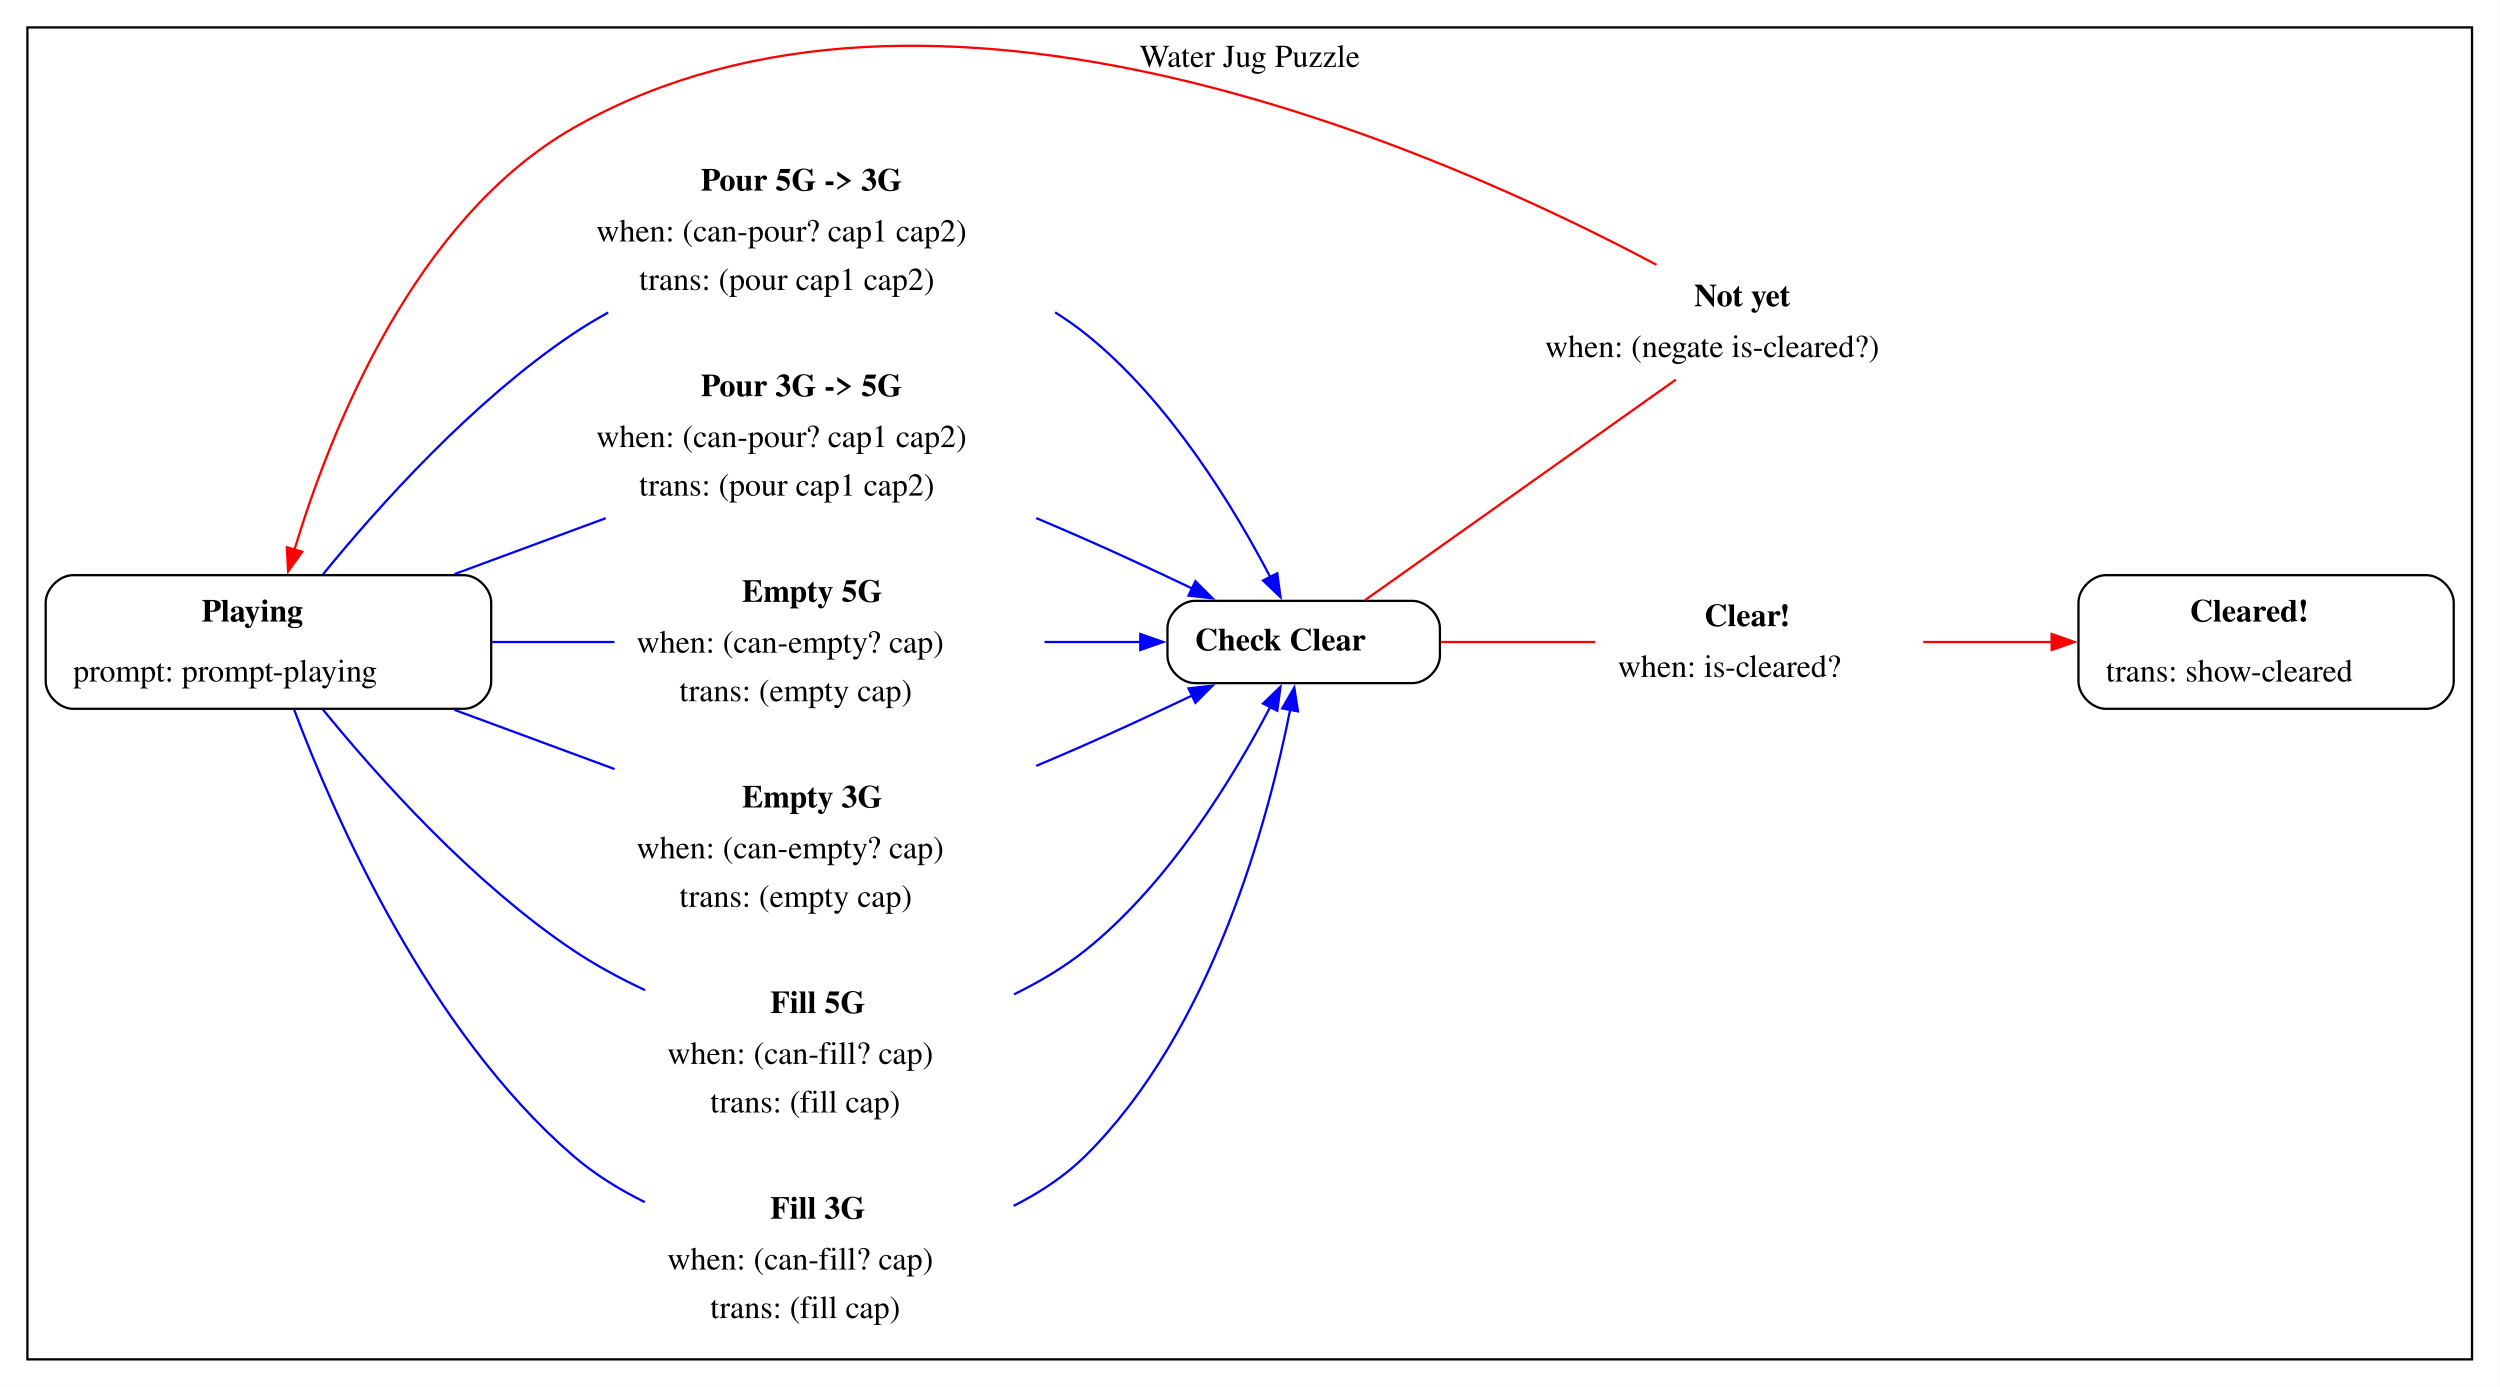
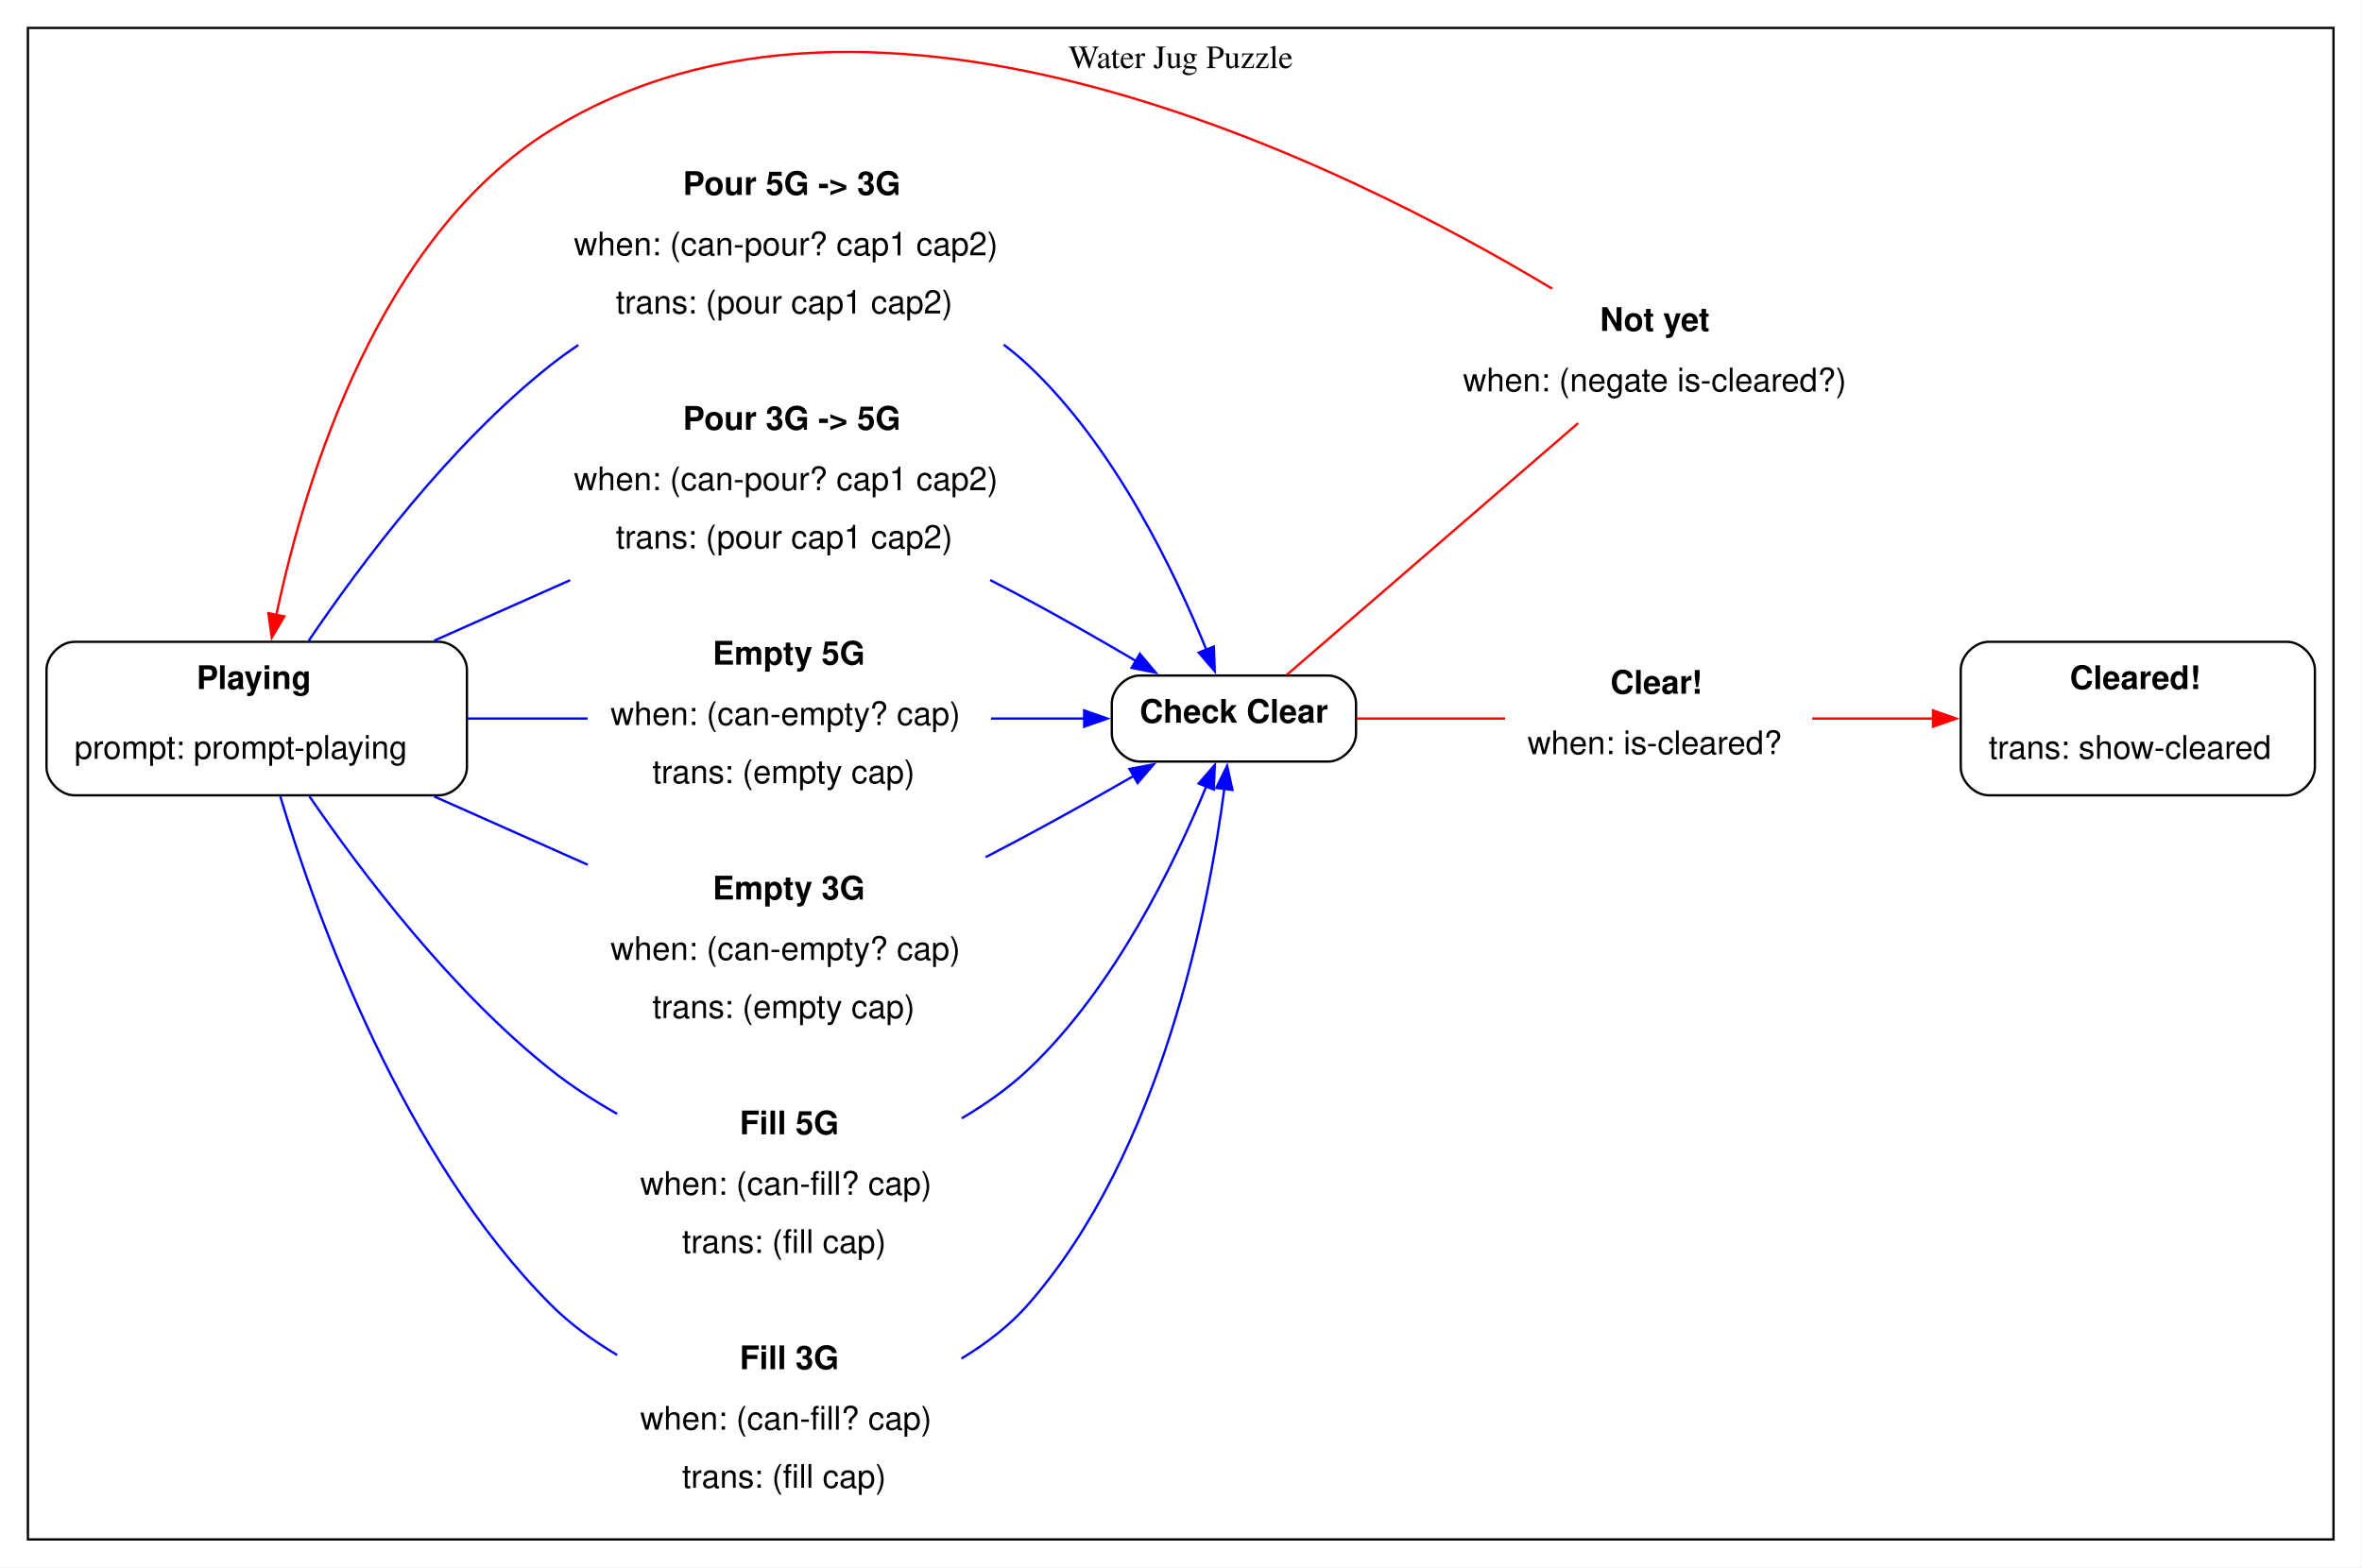
- <svg xmlns="http://www.w3.org/2000/svg" width="1459pt" height="809pt" viewBox="0.00 0.00 1459.00 809.00">
-   <g id="graph0" class="graph" transform="scale(1.33333 1.33333) rotate(0) translate(4 603)">
-     <polygon fill="white" stroke="none" points="-4,4 -4,-603 1090,-603 1090,4 -4,4" />
+ <svg xmlns="http://www.w3.org/2000/svg" width="1354pt" height="899pt" viewBox="0.00 0.00 1354.00 899.00">
+   <g id="graph0" class="graph" transform="scale(1.33333 1.33333) rotate(0) translate(4 670)">
+     <polygon fill="white" stroke="none" points="-4,4 -4,-670 1011.25,-670 1011.25,4 -4,4" />
    <g id="clust1" class="cluster">
-       <polygon fill="none" stroke="black" points="8,-8 8,-591 1078,-591 1078,-8 8,-8" />
-       <text xml:space="preserve" text-anchor="middle" x="543" y="-573.7" font-family="Times,serif" font-size="14.00">Water Jug Puzzle</text>
+       <polygon fill="none" stroke="black" points="8,-8 8,-658 999.25,-658 999.25,-8 8,-8" />
+       <text xml:space="preserve" text-anchor="middle" x="503.62" y="-640.7" font-family="Times,serif" font-size="14.00">Water Jug Puzzle</text>
    </g>
    <g id="node1" class="node">
-       <path fill="white" stroke="black" d="M199,-351.25C199,-351.25 28,-351.25 28,-351.25 22,-351.25 16,-345.25 16,-339.25 16,-339.25 16,-304.75 16,-304.75 16,-298.75 22,-292.75 28,-292.75 28,-292.75 199,-292.75 199,-292.75 205,-292.75 211,-298.75 211,-304.75 211,-304.75 211,-339.25 211,-339.25 211,-345.25 205,-351.25 199,-351.25" />
-       <text xml:space="preserve" text-anchor="start" x="84.25" y="-330.95" font-family="Times,serif" font-weight="bold" font-size="14.00">Playing</text>
-       <text xml:space="preserve" text-anchor="start" x="28" y="-304.7" font-family="Times,serif" font-size="14.00">prompt: prompt-playing</text>
+       <path fill="white" stroke="black" d="M184.75,-394C184.75,-394 28,-394 28,-394 22,-394 16,-388 16,-382 16,-382 16,-340 16,-340 16,-334 22,-328 28,-328 28,-328 184.75,-328 184.75,-328 190.75,-328 196.75,-334 196.75,-340 196.75,-340 196.75,-382 196.75,-382 196.75,-388 190.75,-394 184.75,-394" />
+       <text xml:space="preserve" text-anchor="start" x="80.5" y="-373.7" font-family="Helvetica,Arial,sans-serif" font-weight="bold" font-size="14.00">Playing</text>
+       <text xml:space="preserve" text-anchor="start" x="28" y="-343.7" font-family="Helvetica,Arial,sans-serif" font-size="14.00">prompt: prompt-playing</text>
    </g>
    <g id="node2" class="node">
-       <text xml:space="preserve" text-anchor="start" x="333.12" y="-69.58" font-family="Times,serif" font-weight="bold" font-size="14.00">Fill 3G</text>
-       <text xml:space="preserve" text-anchor="start" x="288.12" y="-47.33" font-family="Times,serif" font-size="14.00">when: (can-fill? cap)</text>
-       <text xml:space="preserve" text-anchor="start" x="306.88" y="-26.07" font-family="Times,serif" font-size="14.00">trans: (fill cap)</text>
+       <text xml:space="preserve" text-anchor="start" x="314" y="-81.2" font-family="Helvetica,Arial,sans-serif" font-weight="bold" font-size="14.00">Fill 3G</text>
+       <text xml:space="preserve" text-anchor="start" x="271.25" y="-55.2" font-family="Helvetica,Arial,sans-serif" font-size="14.00">when: (can-fill? cap)</text>
+       <text xml:space="preserve" text-anchor="start" x="289.25" y="-30.2" font-family="Helvetica,Arial,sans-serif" font-size="14.00">trans: (fill cap)</text>
    </g>
    <g id="edge1" class="edge">
-       <path fill="none" stroke="blue" d="M124.77,-292.32C142.58,-244.89 183.5,-151.79 247,-97 256.21,-89.05 267.01,-82.39 278.19,-76.84" />
+       <path fill="none" stroke="blue" d="M116.49,-327.53C132.28,-275.01 169.28,-172.69 232.75,-109 241.04,-100.68 250.97,-93.47 261.32,-87.31" />
    </g>
    <g id="node3" class="node">
-       <text xml:space="preserve" text-anchor="start" x="333.12" y="-159.57" font-family="Times,serif" font-weight="bold" font-size="14.00">Fill 5G</text>
-       <text xml:space="preserve" text-anchor="start" x="288.12" y="-137.32" font-family="Times,serif" font-size="14.00">when: (can-fill? cap)</text>
-       <text xml:space="preserve" text-anchor="start" x="306.88" y="-116.08" font-family="Times,serif" font-size="14.00">trans: (fill cap)</text>
+       <text xml:space="preserve" text-anchor="start" x="314" y="-182.2" font-family="Helvetica,Arial,sans-serif" font-weight="bold" font-size="14.00">Fill 5G</text>
+       <text xml:space="preserve" text-anchor="start" x="271.25" y="-156.2" font-family="Helvetica,Arial,sans-serif" font-size="14.00">when: (can-fill? cap)</text>
+       <text xml:space="preserve" text-anchor="start" x="289.25" y="-131.2" font-family="Helvetica,Arial,sans-serif" font-size="14.00">trans: (fill cap)</text>
    </g>
    <g id="edge3" class="edge">
-       <path fill="none" stroke="blue" d="M137.32,-292.46C161.73,-262.51 202.93,-216.51 247,-187 256.68,-180.52 267.43,-174.72 278.33,-169.62" />
+       <path fill="none" stroke="blue" d="M129.04,-327.53C151.76,-294.42 190.07,-243.92 232.75,-210 241.48,-203.06 251.31,-196.7 261.32,-191" />
    </g>
    <g id="node4" class="node">
-       <text xml:space="preserve" text-anchor="start" x="320.75" y="-249.57" font-family="Times,serif" font-weight="bold" font-size="14.00">Empty 3G</text>
-       <text xml:space="preserve" text-anchor="start" x="274.62" y="-227.32" font-family="Times,serif" font-size="14.00">when: (can-empty? cap)</text>
-       <text xml:space="preserve" text-anchor="start" x="293.38" y="-206.07" font-family="Times,serif" font-size="14.00">trans: (empty cap)</text>
+       <text xml:space="preserve" text-anchor="start" x="302.38" y="-283.2" font-family="Helvetica,Arial,sans-serif" font-weight="bold" font-size="14.00">Empty 3G</text>
+       <text xml:space="preserve" text-anchor="start" x="258.5" y="-257.2" font-family="Helvetica,Arial,sans-serif" font-size="14.00">when: (can-empty? cap)</text>
+       <text xml:space="preserve" text-anchor="start" x="276.5" y="-232.2" font-family="Helvetica,Arial,sans-serif" font-size="14.00">trans: (empty cap)</text>
    </g>
    <g id="edge5" class="edge">
-       <path fill="none" stroke="blue" d="M194.91,-292.28C217.35,-283.99 241.92,-274.91 265.02,-266.37" />
+       <path fill="none" stroke="blue" d="M182.65,-327.51C203.81,-318.09 226.99,-307.78 248.71,-298.12" />
    </g>
    <g id="node5" class="node">
-       <text xml:space="preserve" text-anchor="start" x="320.75" y="-339.57" font-family="Times,serif" font-weight="bold" font-size="14.00">Empty 5G</text>
-       <text xml:space="preserve" text-anchor="start" x="274.62" y="-317.32" font-family="Times,serif" font-size="14.00">when: (can-empty? cap)</text>
-       <text xml:space="preserve" text-anchor="start" x="293.38" y="-296.07" font-family="Times,serif" font-size="14.00">trans: (empty cap)</text>
+       <text xml:space="preserve" text-anchor="start" x="302.38" y="-384.2" font-family="Helvetica,Arial,sans-serif" font-weight="bold" font-size="14.00">Empty 5G</text>
+       <text xml:space="preserve" text-anchor="start" x="258.5" y="-358.2" font-family="Helvetica,Arial,sans-serif" font-size="14.00">when: (can-empty? cap)</text>
+       <text xml:space="preserve" text-anchor="start" x="276.5" y="-333.2" font-family="Helvetica,Arial,sans-serif" font-size="14.00">trans: (empty cap)</text>
    </g>
    <g id="edge7" class="edge">
-       <path fill="none" stroke="blue" d="M211.44,-322C229.08,-322 247.44,-322 264.96,-322" />
+       <path fill="none" stroke="blue" d="M197.09,-361C214.07,-361 231.79,-361 248.64,-361" />
    </g>
    <g id="node6" class="node">
-       <text xml:space="preserve" text-anchor="start" x="302.75" y="-429.57" font-family="Times,serif" font-weight="bold" font-size="14.00">Pour 3G -&gt; 5G</text>
-       <text xml:space="preserve" text-anchor="start" x="257" y="-407.32" font-family="Times,serif" font-size="14.00">when: (can-pour? cap1 cap2)</text>
-       <text xml:space="preserve" text-anchor="start" x="275.75" y="-386.07" font-family="Times,serif" font-size="14.00">trans: (pour cap1 cap2)</text>
+       <text xml:space="preserve" text-anchor="start" x="289.62" y="-485.2" font-family="Helvetica,Arial,sans-serif" font-weight="bold" font-size="14.00">Pour 3G -&gt; 5G</text>
+       <text xml:space="preserve" text-anchor="start" x="242.75" y="-459.2" font-family="Helvetica,Arial,sans-serif" font-size="14.00">when: (can-pour? cap1 cap2)</text>
+       <text xml:space="preserve" text-anchor="start" x="260.75" y="-434.2" font-family="Helvetica,Arial,sans-serif" font-size="14.00">trans: (pour cap1 cap2)</text>
    </g>
    <g id="edge9" class="edge">
-       <path fill="none" stroke="blue" d="M194.91,-351.72C216.1,-359.55 239.19,-368.09 261.15,-376.2" />
+       <path fill="none" stroke="blue" d="M182.65,-394.49C201.36,-402.82 221.64,-411.84 241.11,-420.5" />
    </g>
    <g id="node7" class="node">
-       <text xml:space="preserve" text-anchor="start" x="302.75" y="-519.58" font-family="Times,serif" font-weight="bold" font-size="14.00">Pour 5G -&gt; 3G</text>
-       <text xml:space="preserve" text-anchor="start" x="257" y="-497.32" font-family="Times,serif" font-size="14.00">when: (can-pour? cap1 cap2)</text>
-       <text xml:space="preserve" text-anchor="start" x="275.75" y="-476.07" font-family="Times,serif" font-size="14.00">trans: (pour cap1 cap2)</text>
+       <text xml:space="preserve" text-anchor="start" x="289.62" y="-586.2" font-family="Helvetica,Arial,sans-serif" font-weight="bold" font-size="14.00">Pour 5G -&gt; 3G</text>
+       <text xml:space="preserve" text-anchor="start" x="242.75" y="-560.2" font-family="Helvetica,Arial,sans-serif" font-size="14.00">when: (can-pour? cap1 cap2)</text>
+       <text xml:space="preserve" text-anchor="start" x="260.75" y="-535.2" font-family="Helvetica,Arial,sans-serif" font-size="14.00">trans: (pour cap1 cap2)</text>
    </g>
    <g id="edge11" class="edge">
-       <path fill="none" stroke="blue" d="M137.32,-351.54C161.73,-381.49 202.93,-427.49 247,-457 251.84,-460.24 256.95,-463.31 262.21,-466.21" />
+       <path fill="none" stroke="blue" d="M128.72,-394.46C151.34,-427.84 189.69,-478.94 232.75,-513 236.53,-515.99 240.51,-518.86 244.63,-521.62" />
    </g>
    <g id="node8" class="node">
-       <path fill="white" stroke="black" d="M614.25,-340C614.25,-340 519,-340 519,-340 513,-340 507,-334 507,-328 507,-328 507,-316 507,-316 507,-310 513,-304 519,-304 519,-304 614.25,-304 614.25,-304 620.25,-304 626.25,-310 626.25,-316 626.25,-316 626.25,-328 626.25,-328 626.25,-334 620.25,-340 614.25,-340" />
-       <text xml:space="preserve" text-anchor="start" x="519" y="-318.32" font-family="Times,serif" font-weight="bold" font-size="14.00">Check Clear</text>
+       <path fill="white" stroke="black" d="M567,-379.5C567,-379.5 486,-379.5 486,-379.5 480,-379.5 474,-373.5 474,-367.5 474,-367.5 474,-354.5 474,-354.5 474,-348.5 480,-342.5 486,-342.5 486,-342.5 567,-342.5 567,-342.5 573,-342.5 579,-348.5 579,-354.5 579,-354.5 579,-367.5 579,-367.5 579,-373.5 573,-379.5 567,-379.5" />
+       <text xml:space="preserve" text-anchor="start" x="486" y="-359.2" font-family="Helvetica,Arial,sans-serif" font-weight="bold" font-size="14.00">Check Clear</text>
    </g>
    <g id="edge2" class="edge">
-       <path fill="none" stroke="blue" d="M439.67,-75.19C451.13,-80.99 462.05,-88.16 471,-97 526.76,-152.05 551.34,-244.96 560.69,-292.31" />
-       <polygon fill="blue" stroke="blue" points="557.24,-292.92 562.51,-302.1 564.12,-291.63 557.24,-292.92" />
+       <path fill="none" stroke="blue" d="M409.36,-85.78C419.97,-92.19 430,-99.87 438,-109 495.39,-174.44 515.67,-279.61 522.4,-330.91" />
+       <polygon fill="blue" stroke="blue" points="518.91,-331.15 523.59,-340.66 525.86,-330.31 518.91,-331.15" />
    </g>
    <g id="edge4" class="edge">
-       <path fill="none" stroke="blue" d="M439.84,-167.78C450.89,-173.18 461.65,-179.55 471,-187 507.86,-216.34 536.44,-263.76 552.15,-293.88" />
-       <polygon fill="blue" stroke="blue" points="548.83,-295.07 556.47,-302.4 555.07,-291.9 548.83,-295.07" />
+       <path fill="none" stroke="blue" d="M409.49,-189.09C419.72,-195.12 429.59,-202.08 438,-210 475.06,-244.9 501.16,-299.03 514.73,-332.11" />
+       <polygon fill="blue" stroke="blue" points="511.34,-333.06 518.29,-341.06 517.84,-330.48 511.34,-333.06" />
    </g>
    <g id="edge6" class="edge">
-       <path fill="none" stroke="blue" d="M449.55,-267.77C456.83,-270.84 464.05,-273.94 471,-277 486.42,-283.79 503.07,-291.55 518.04,-298.7" />
-       <polygon fill="blue" stroke="blue" points="516.21,-301.7 526.74,-302.88 519.24,-295.39 516.21,-301.7" />
+       <path fill="none" stroke="blue" d="M419.75,-301.39C425.95,-304.6 432.08,-307.83 438,-311 453.03,-319.06 469.31,-328.23 483.7,-336.5" />
+       <polygon fill="blue" stroke="blue" points="481.6,-339.33 492.01,-341.3 485.1,-333.27 481.6,-339.33" />
    </g>
    <g id="edge8" class="edge">
-       <path fill="none" stroke="blue" d="M453.19,-322C467.38,-322 481.83,-322 495.42,-322" />
-       <polygon fill="blue" stroke="blue" points="495.1,-325.5 505.1,-322 495.1,-318.5 495.1,-325.5" />
+       <path fill="none" stroke="blue" d="M422.08,-361C435.69,-361 449.54,-361 462.5,-361" />
+       <polygon fill="blue" stroke="blue" points="462.12,-364.5 472.12,-361 462.12,-357.5 462.12,-364.5" />
    </g>
    <g id="edge10" class="edge">
-       <path fill="none" stroke="blue" d="M449.55,-376.23C456.83,-373.16 464.05,-370.06 471,-367 486.42,-360.21 503.07,-352.45 518.04,-345.3" />
-       <polygon fill="blue" stroke="blue" points="519.24,-348.61 526.74,-341.12 516.21,-342.3 519.24,-348.61" />
+       <path fill="none" stroke="blue" d="M421.72,-420.56C427.25,-417.71 432.72,-414.84 438,-412 453.36,-403.76 469.94,-394.25 484.5,-385.7" />
+       <polygon fill="blue" stroke="blue" points="486.08,-388.83 492.91,-380.73 482.52,-382.8 486.08,-388.83" />
    </g>
    <g id="edge12" class="edge">
-       <path fill="none" stroke="blue" d="M457.83,-466.28C462.43,-463.39 466.85,-460.3 471,-457 507.86,-427.66 536.44,-380.24 552.15,-350.12" />
-       <polygon fill="blue" stroke="blue" points="555.07,-352.1 556.47,-341.6 548.83,-348.93 555.07,-352.1" />
+       <path fill="none" stroke="blue" d="M427.48,-521.82C431.17,-519.03 434.7,-516.09 438,-513 475.23,-478.12 501.21,-423.78 514.72,-390.4" />
+       <polygon fill="blue" stroke="blue" points="517.87,-391.94 518.26,-381.35 511.36,-389.38 517.87,-391.94" />
    </g>
    <g id="node9" class="node">
-       <text xml:space="preserve" text-anchor="start" x="737.5" y="-468.95" font-family="Times,serif" font-weight="bold" font-size="14.00">Not yet</text>
-       <text xml:space="preserve" text-anchor="start" x="672.25" y="-446.7" font-family="Times,serif" font-size="14.00">when: (negate is-cleared?)</text>
+       <text xml:space="preserve" text-anchor="start" x="683.88" y="-527.7" font-family="Helvetica,Arial,sans-serif" font-weight="bold" font-size="14.00">Not yet</text>
+       <text xml:space="preserve" text-anchor="start" x="625" y="-501.7" font-family="Helvetica,Arial,sans-serif" font-size="14.00">when: (negate is-cleared?)</text>
    </g>
    <g id="edge13" class="edge">
-       <path fill="none" stroke="red" d="M593.43,-340.3C628.22,-364.98 690.33,-409.04 729.51,-436.83" />
+       <path fill="none" stroke="red" d="M549.27,-379.82C580.4,-406.72 637.9,-456.42 674.48,-488.03" />
    </g>
    <g id="node10" class="node">
-       <text xml:space="preserve" text-anchor="start" x="742" y="-328.95" font-family="Times,serif" font-weight="bold" font-size="14.00">Clear!</text>
-       <text xml:space="preserve" text-anchor="start" x="704.12" y="-306.7" font-family="Times,serif" font-size="14.00">when: is-cleared?</text>
+       <text xml:space="preserve" text-anchor="start" x="688.38" y="-371.7" font-family="Helvetica,Arial,sans-serif" font-weight="bold" font-size="14.00">Clear!</text>
+       <text xml:space="preserve" text-anchor="start" x="652.75" y="-345.7" font-family="Helvetica,Arial,sans-serif" font-size="14.00">when: is-cleared?</text>
    </g>
    <g id="edge15" class="edge">
-       <path fill="none" stroke="red" d="M626.58,-322C647.82,-322 672.01,-322 694.16,-322" />
+       <path fill="none" stroke="red" d="M579.22,-361C599.12,-361 622.09,-361 643.08,-361" />
    </g>
    <g id="edge14" class="edge">
-       <path fill="none" stroke="red" d="M721.05,-487.09C627.29,-536.98 403.46,-636.44 247,-547 177.56,-507.3 140.89,-415.44 124.81,-362.18" />
-       <polygon fill="red" stroke="red" points="128.27,-361.51 122.11,-352.88 121.54,-363.46 128.27,-361.51" />
+       <path fill="none" stroke="red" d="M663.33,-545.85C574.47,-599.24 372.1,-700.47 232.75,-614 158.99,-568.23 127.28,-464.72 114.74,-405.25" />
+       <polygon fill="red" stroke="red" points="118.25,-404.93 112.85,-395.81 111.39,-406.31 118.25,-404.93" />
    </g>
    <g id="node11" class="node">
-       <path fill="white" stroke="black" d="M1058,-351.25C1058,-351.25 917.75,-351.25 917.75,-351.25 911.75,-351.25 905.75,-345.25 905.75,-339.25 905.75,-339.25 905.75,-304.75 905.75,-304.75 905.75,-298.75 911.75,-292.75 917.75,-292.75 917.75,-292.75 1058,-292.75 1058,-292.75 1064,-292.75 1070,-298.75 1070,-304.75 1070,-304.75 1070,-339.25 1070,-339.25 1070,-345.25 1064,-351.25 1058,-351.25" />
-       <text xml:space="preserve" text-anchor="start" x="954.5" y="-330.95" font-family="Times,serif" font-weight="bold" font-size="14.00">Cleared!</text>
-       <text xml:space="preserve" text-anchor="start" x="917.75" y="-304.7" font-family="Times,serif" font-size="14.00">trans: show-cleared</text>
+       <path fill="white" stroke="black" d="M979.25,-394C979.25,-394 851,-394 851,-394 845,-394 839,-388 839,-382 839,-382 839,-340 839,-340 839,-334 845,-328 851,-328 851,-328 979.25,-328 979.25,-328 985.25,-328 991.25,-334 991.25,-340 991.25,-340 991.25,-382 991.25,-382 991.25,-388 985.25,-394 979.25,-394" />
+       <text xml:space="preserve" text-anchor="start" x="885.88" y="-373.7" font-family="Helvetica,Arial,sans-serif" font-weight="bold" font-size="14.00">Cleared!</text>
+       <text xml:space="preserve" text-anchor="start" x="851" y="-343.7" font-family="Helvetica,Arial,sans-serif" font-size="14.00">trans: show-cleared</text>
    </g>
    <g id="edge16" class="edge">
-       <path fill="none" stroke="red" d="M837.78,-322C855.75,-322 875.32,-322 894.19,-322" />
-       <polygon fill="red" stroke="red" points="894.01,-325.5 904.01,-322 894.01,-318.5 894.01,-325.5" />
+       <path fill="none" stroke="red" d="M775.15,-361C791.71,-361 809.76,-361 827.21,-361" />
+       <polygon fill="red" stroke="red" points="827.06,-364.5 837.06,-361 827.06,-357.5 827.06,-364.5" />
    </g>
  </g>
</svg>
